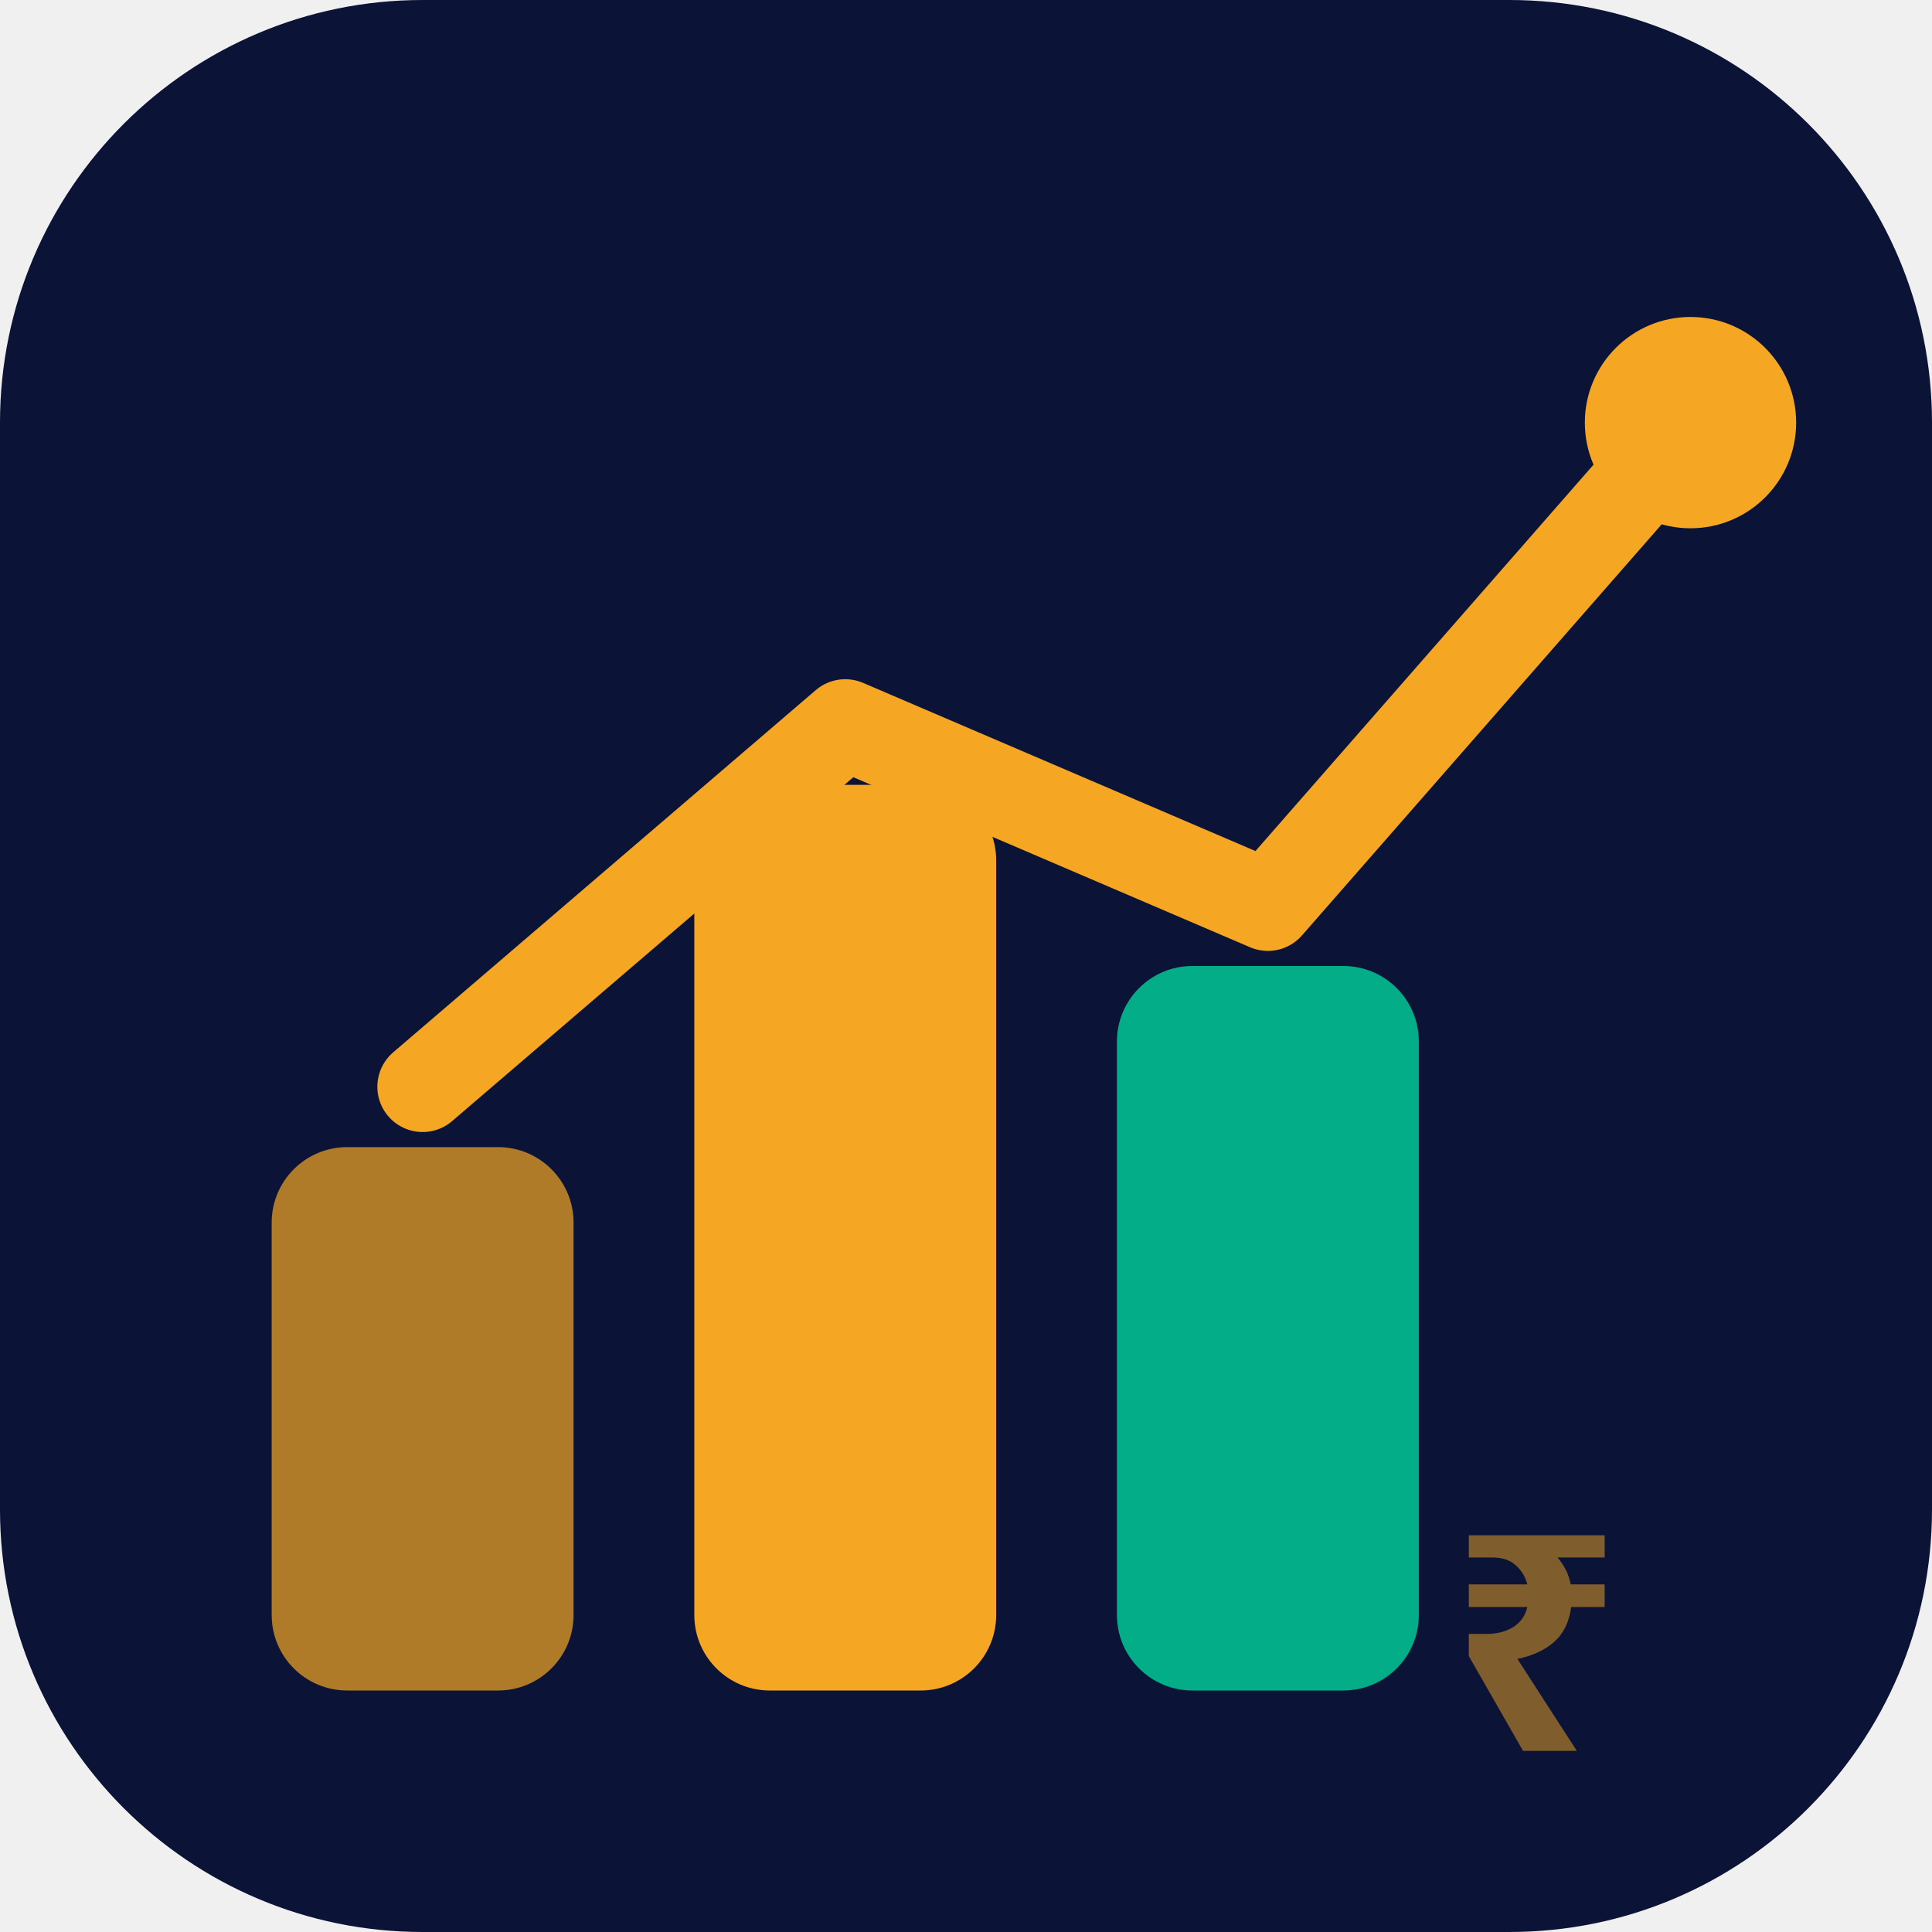
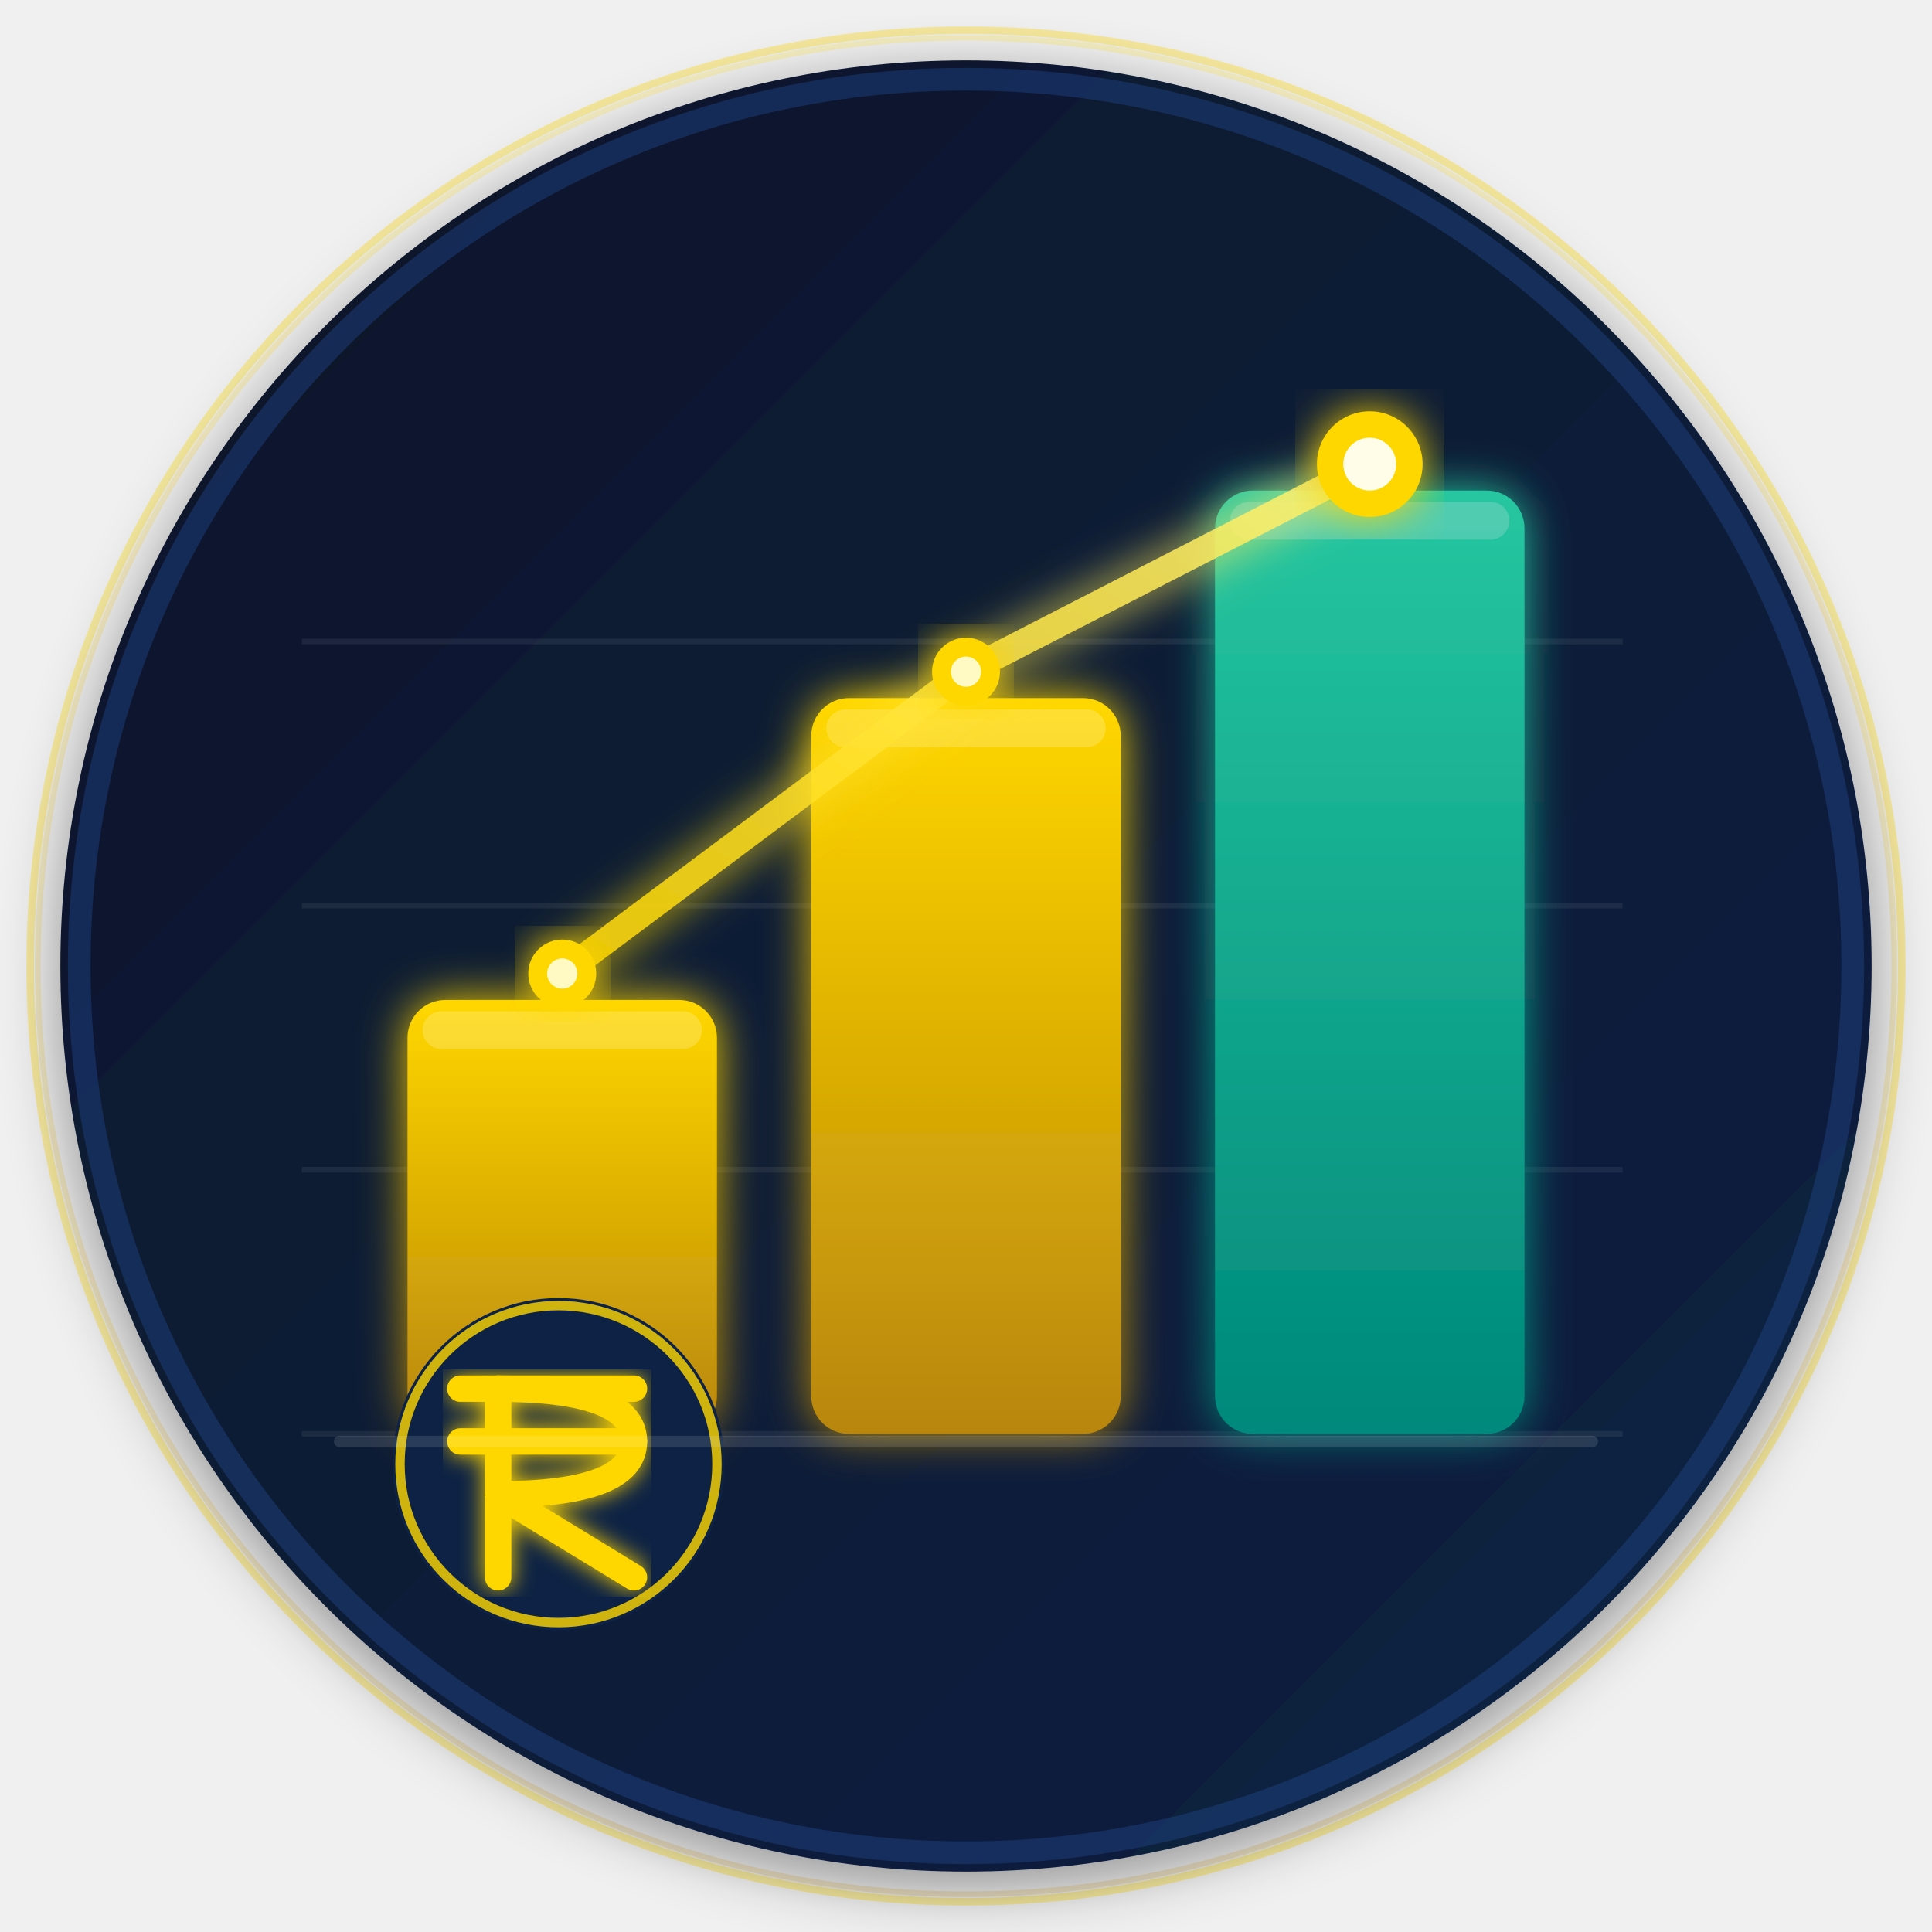
- <svg xmlns="http://www.w3.org/2000/svg" viewBox="0 0 64 64">
-   <rect width="64" height="64" rx="14" fill="#0B1437" />
-   <rect x="9" y="38" width="10" height="18" rx="2.5" fill="#F5A623" opacity="0.7" />
-   <rect x="23" y="26" width="10" height="30" rx="2.5" fill="#F5A623" />
-   <rect x="37" y="32" width="10" height="24" rx="2.5" fill="#00C896" opacity="0.85" />
-   <polyline points="14,36 28,24 42,30 56,14" fill="none" stroke="#F5A623" stroke-width="3" stroke-linecap="round" stroke-linejoin="round" />
-   <circle cx="56" cy="14" r="3.5" fill="#F5A623" />
-   <text x="48" y="58" font-size="10" fill="#F5A623" font-family="system-ui,sans-serif" font-weight="700" opacity="0.5">₹</text>
+ <svg xmlns="http://www.w3.org/2000/svg" viewBox="0 0 512 512" width="512" height="512">
+   <defs>
+     <linearGradient id="bgGrad" x1="0%" y1="0%" x2="100%" y2="100%">
+       <stop offset="0%" style="stop-color:#0A1628;stop-opacity:1" />
+       <stop offset="100%" style="stop-color:#0D2244;stop-opacity:1" />
+     </linearGradient>
+     <linearGradient id="goldGrad" x1="0%" y1="100%" x2="0%" y2="0%">
+       <stop offset="0%" style="stop-color:#B8860B;stop-opacity:1" />
+       <stop offset="100%" style="stop-color:#FFD700;stop-opacity:1" />
+     </linearGradient>
+     <linearGradient id="tealGrad" x1="0%" y1="100%" x2="0%" y2="0%">
+       <stop offset="0%" style="stop-color:#00897B;stop-opacity:1" />
+       <stop offset="100%" style="stop-color:#26C6A0;stop-opacity:1" />
+     </linearGradient>
+     <linearGradient id="arrowGrad" x1="0%" y1="100%" x2="100%" y2="0%">
+       <stop offset="0%" style="stop-color:#FFD700;stop-opacity:1" />
+       <stop offset="100%" style="stop-color:#FFF176;stop-opacity:1" />
+     </linearGradient>
+     <filter id="glow" x="-20%" y="-20%" width="140%" height="140%">
+       <feGaussianBlur stdDeviation="6" result="coloredBlur" />
+       <feMerge>
+         <feMergeNode in="coloredBlur" />
+         <feMergeNode in="SourceGraphic" />
+       </feMerge>
+     </filter>
+     <filter id="shadow" x="-10%" y="-10%" width="120%" height="120%">
+       <feDropShadow dx="0" dy="4" stdDeviation="8" flood-color="#000000" flood-opacity="0.4" />
+     </filter>
+     <filter id="rupeeGlow">
+       <feGaussianBlur stdDeviation="3" result="blur" />
+       <feMerge>
+         <feMergeNode in="blur" />
+         <feMergeNode in="SourceGraphic" />
+       </feMerge>
+     </filter>
+     <clipPath id="circleClip">
+       <circle cx="256" cy="256" r="240" />
+     </clipPath>
+   </defs>
+   <circle cx="256" cy="256" r="248" fill="none" stroke="#FFD700" stroke-width="2" opacity="0.35" />
+   <circle cx="256" cy="256" r="240" fill="url(#bgGrad)" filter="url(#shadow)" />
+   <circle cx="256" cy="256" r="235" fill="none" stroke="#1E4080" stroke-width="6" opacity="0.5" />
+   <g clip-path="url(#circleClip)" opacity="0.07">
+     <line x1="80" y1="170" x2="430" y2="170" stroke="#FFFFFF" stroke-width="1.5" />
+     <line x1="80" y1="240" x2="430" y2="240" stroke="#FFFFFF" stroke-width="1.5" />
+     <line x1="80" y1="310" x2="430" y2="310" stroke="#FFFFFF" stroke-width="1.5" />
+     <line x1="80" y1="380" x2="430" y2="380" stroke="#FFFFFF" stroke-width="1.5" />
+   </g>
+   <rect x="108" y="265" width="82" height="115" rx="10" ry="10" fill="url(#goldGrad)" filter="url(#glow)" />
+   <rect x="112" y="268" width="74" height="10" rx="5" fill="#FFF9C4" opacity="0.25" />
+   <rect x="215" y="185" width="82" height="195" rx="10" ry="10" fill="url(#goldGrad)" filter="url(#glow)" />
+   <rect x="219" y="188" width="74" height="10" rx="5" fill="#FFF9C4" opacity="0.25" />
+   <rect x="322" y="130" width="82" height="250" rx="10" ry="10" fill="url(#tealGrad)" filter="url(#glow)" />
+   <rect x="326" y="133" width="74" height="10" rx="5" fill="#B2DFDB" opacity="0.3" />
+   <polyline points="149,258  256,178  363,123" fill="none" stroke="url(#arrowGrad)" stroke-width="7" stroke-linecap="round" stroke-linejoin="round" filter="url(#glow)" opacity="0.9" />
+   <circle cx="149" cy="258" r="9" fill="#FFD700" filter="url(#glow)" />
+   <circle cx="149" cy="258" r="4" fill="#FFF9C4" />
+   <circle cx="256" cy="178" r="9" fill="#FFD700" filter="url(#glow)" />
+   <circle cx="256" cy="178" r="4" fill="#FFF9C4" />
+   <circle cx="363" cy="123" r="14" fill="#FFD700" filter="url(#glow)" />
+   <circle cx="363" cy="123" r="7" fill="#FFFDE7" />
+   <circle cx="148" cy="388" r="44" fill="#0D2244" />
+   <circle cx="148" cy="388" r="42" fill="none" stroke="#FFD700" stroke-width="2.5" opacity="0.8" />
+   <g transform="translate(122, 360)" filter="url(#rupeeGlow)">
+     <line x1="0" y1="8" x2="46" y2="8" stroke="#FFD700" stroke-width="7" stroke-linecap="round" />
+     <line x1="0" y1="22" x2="46" y2="22" stroke="#FFD700" stroke-width="7" stroke-linecap="round" />
+     <line x1="10" y1="8" x2="10" y2="58" stroke="#FFD700" stroke-width="7" stroke-linecap="round" />
+     <path d="M10,8 Q46,8 46,22 Q46,36 10,36" fill="none" stroke="#FFD700" stroke-width="7" stroke-linecap="round" stroke-linejoin="round" />
+     <line x1="10" y1="36" x2="46" y2="58" stroke="#FFD700" stroke-width="7" stroke-linecap="round" />
+   </g>
+   <line x1="90" y1="382" x2="422" y2="382" stroke="#FFFFFF" stroke-width="3" stroke-linecap="round" opacity="0.12" />
+   <circle cx="256" cy="256" r="246" fill="none" stroke="url(#goldGrad)" stroke-width="1.5" opacity="0.2" />
</svg>
